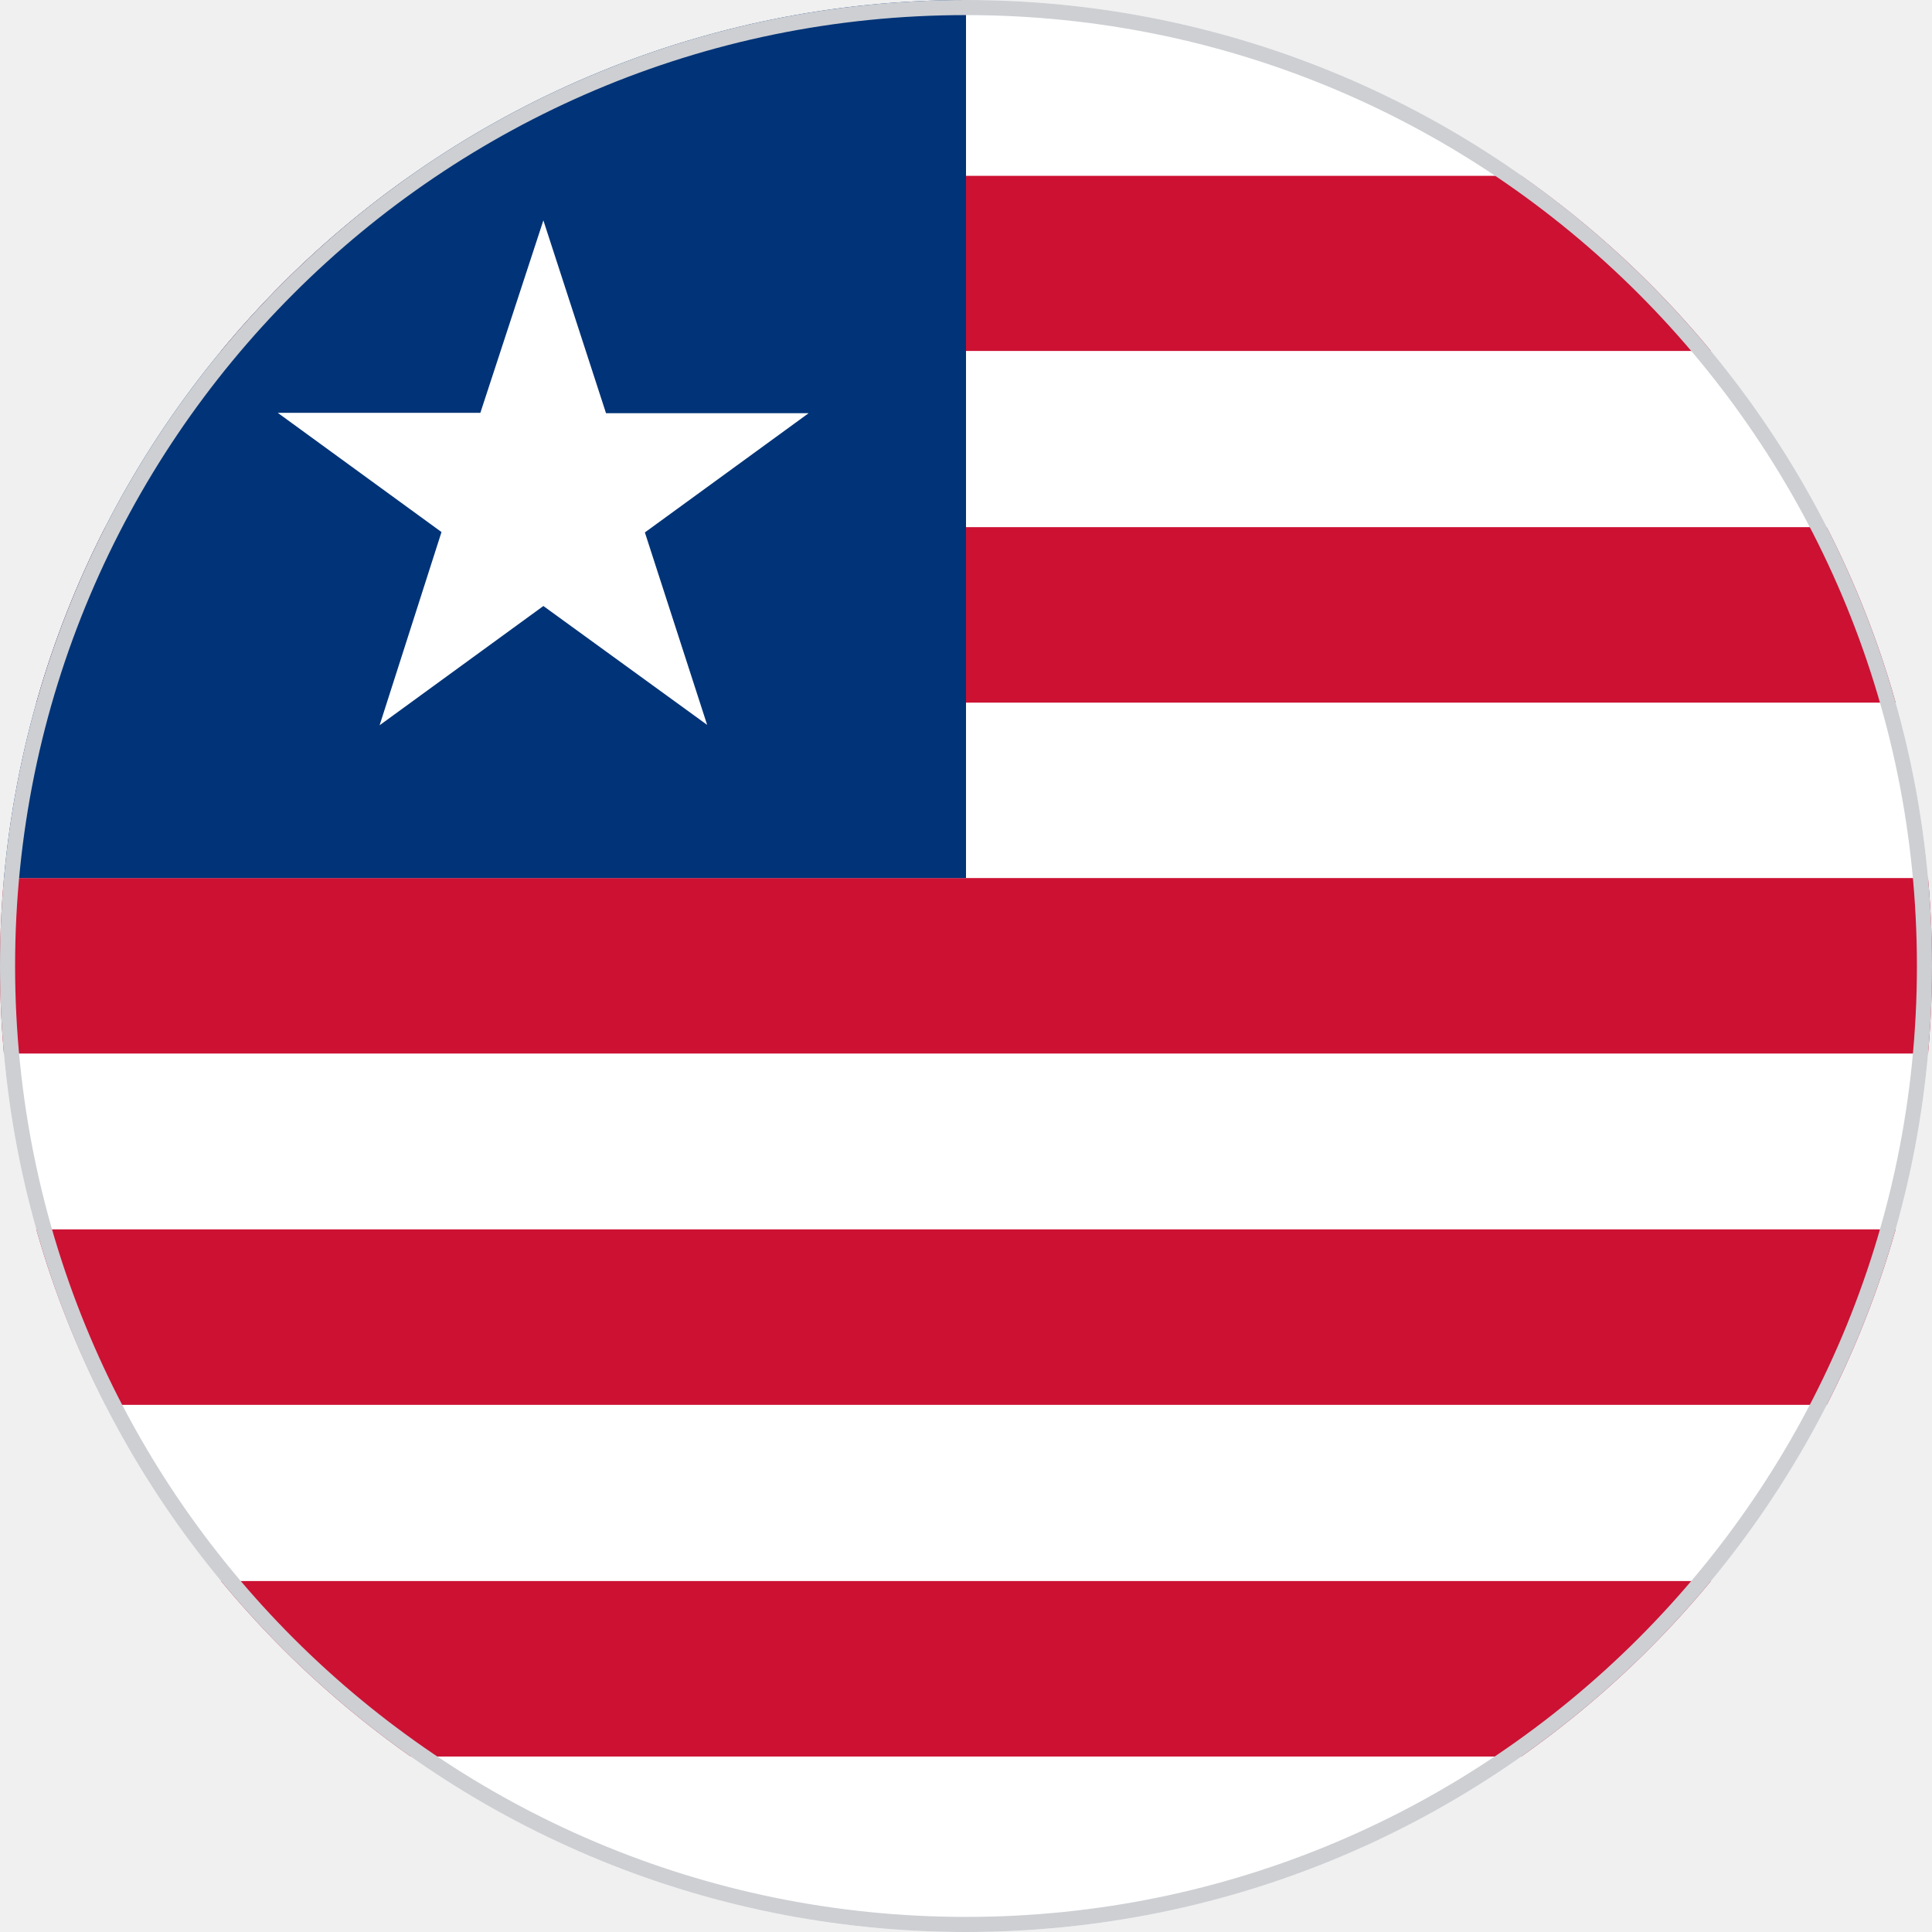
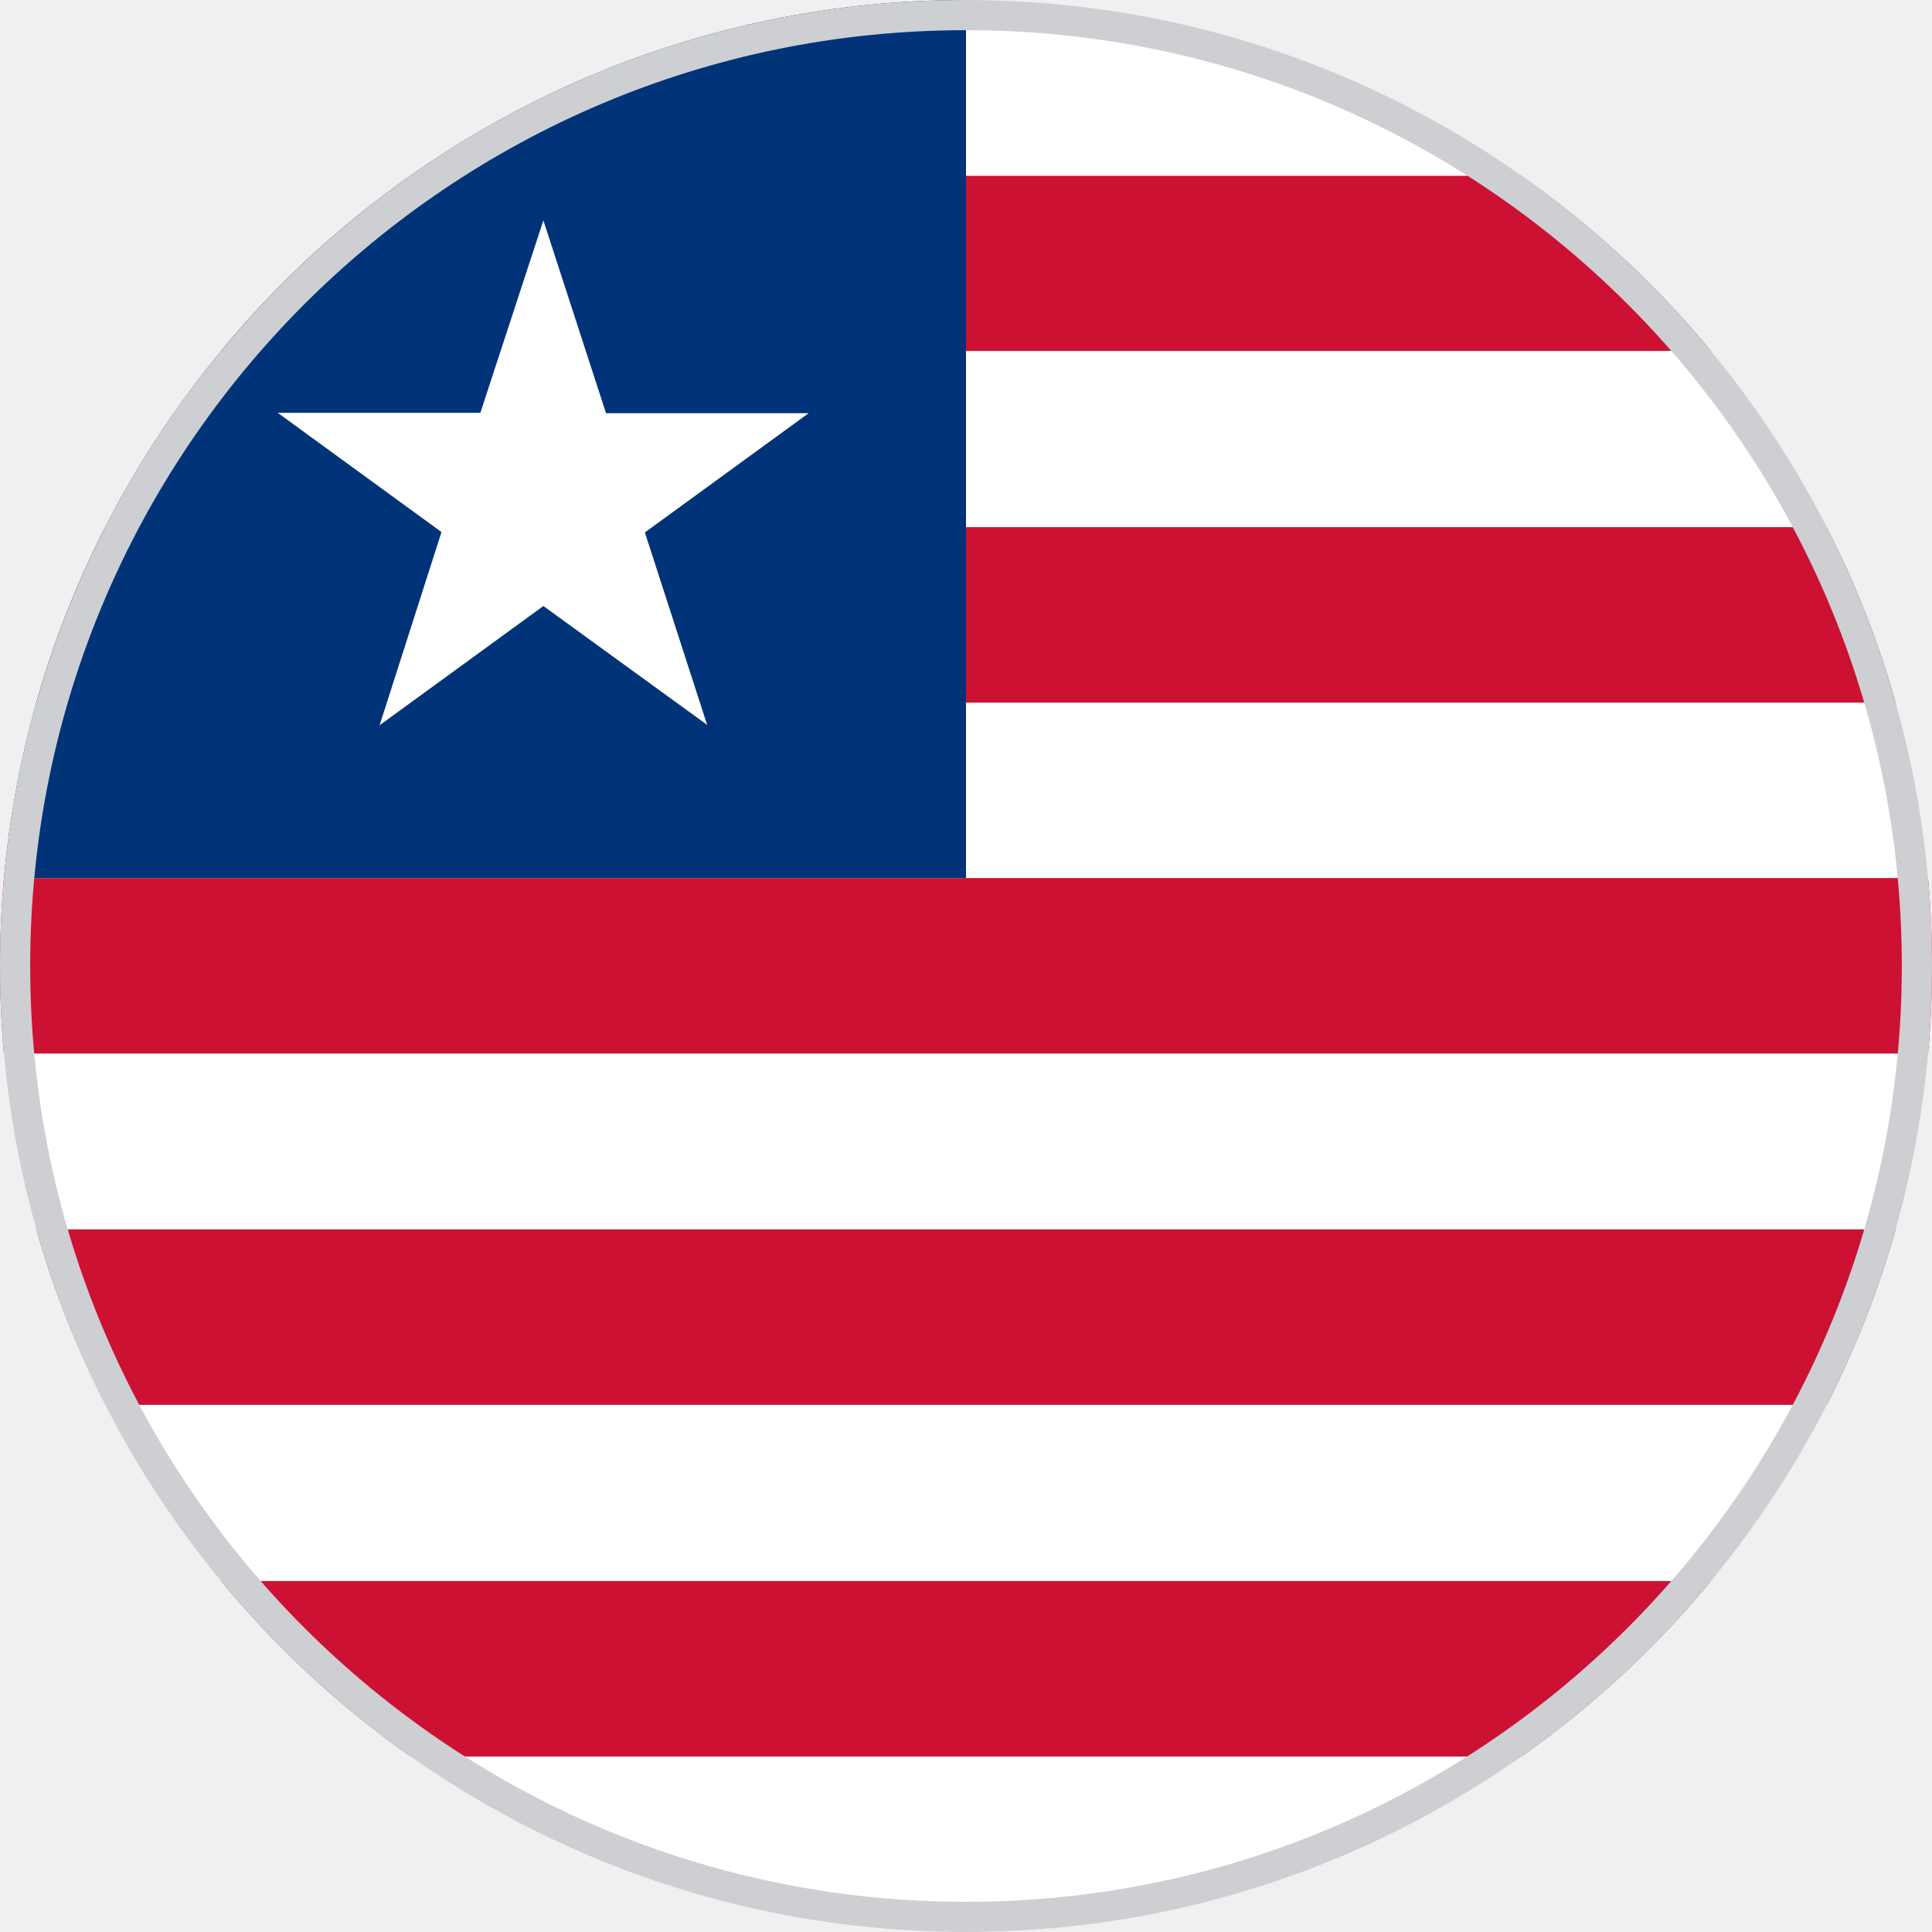
<svg xmlns="http://www.w3.org/2000/svg" width="512" height="512" viewBox="0 0 512 512">
  <defs>
    <clipPath id="c">
      <circle cx="256" cy="256" r="256" />
    </clipPath>
  </defs>
  <g clip-path="url(#c)">
    <path fill="#FFFFFF" d="M256 0c54.8 0 105.6 17.2 147.2 46.6L453.5 93q17.7 21.5 30.6 46.6l18.3 46.5a255 255 0 0 1 8.6 46.5v46.5a255 255 0 0 1-8.6 46.6L484 372.3a256 256 0 0 1-30.6 46.6l-50.3 46.6A255 255 0 0 1 256 512a255 255 0 0 1-147.2-46.5l-50.3-46.6A256 256 0 0 1 28 372.3L9.6 325.8A255 255 0 0 1 1 279.2v-46.5a255 255 0 0 1 8.6-46.5L28 139.7A256 256 0 0 1 58.5 93l50.3-46.5A255 255 0 0 1 256 0m256 256.5v-1z" />
    <path fill="#CC1133" d="M511 279.2q1-11.1 1-22.7v-1q0-11.6-1-22.8H1a259 259 0 0 0 0 46.5zm-8.6 46.6H9.6A254 254 0 0 0 28 372.3h456.2a254 254 0 0 0 18.3-46.5m-49 93.2h-395a258 258 0 0 0 50.3 46.5h294.4a258 258 0 0 0 50.3-46.6M9.6 186.2h492.8a254 254 0 0 0-18.3-46.5H27.9a254 254 0 0 0-18.3 46.5M58.5 93h395a258 258 0 0 0-50.3-46.4H108.8A258 258 0 0 0 58.5 93" />
    <path fill="#003377" d="M256 0v232.7H1A256 256 0 0 1 256 0" />
    <path fill="#FFFFFF" d="m144 58.4 16.6 51.1h53.7l-43.4 31.6 16.5 51-43.4-31.5-43.4 31.6L117 141l-43.4-31.6h53.7z" />
-     <circle cx="256" cy="256" r="256" fill="none" stroke="#cdcfd3" stroke-width="8" />
+     <circle cx="256" cy="256" r="256" fill="none" stroke="#cdcfd3" stroke-width="16" />
  </g>
</svg>
